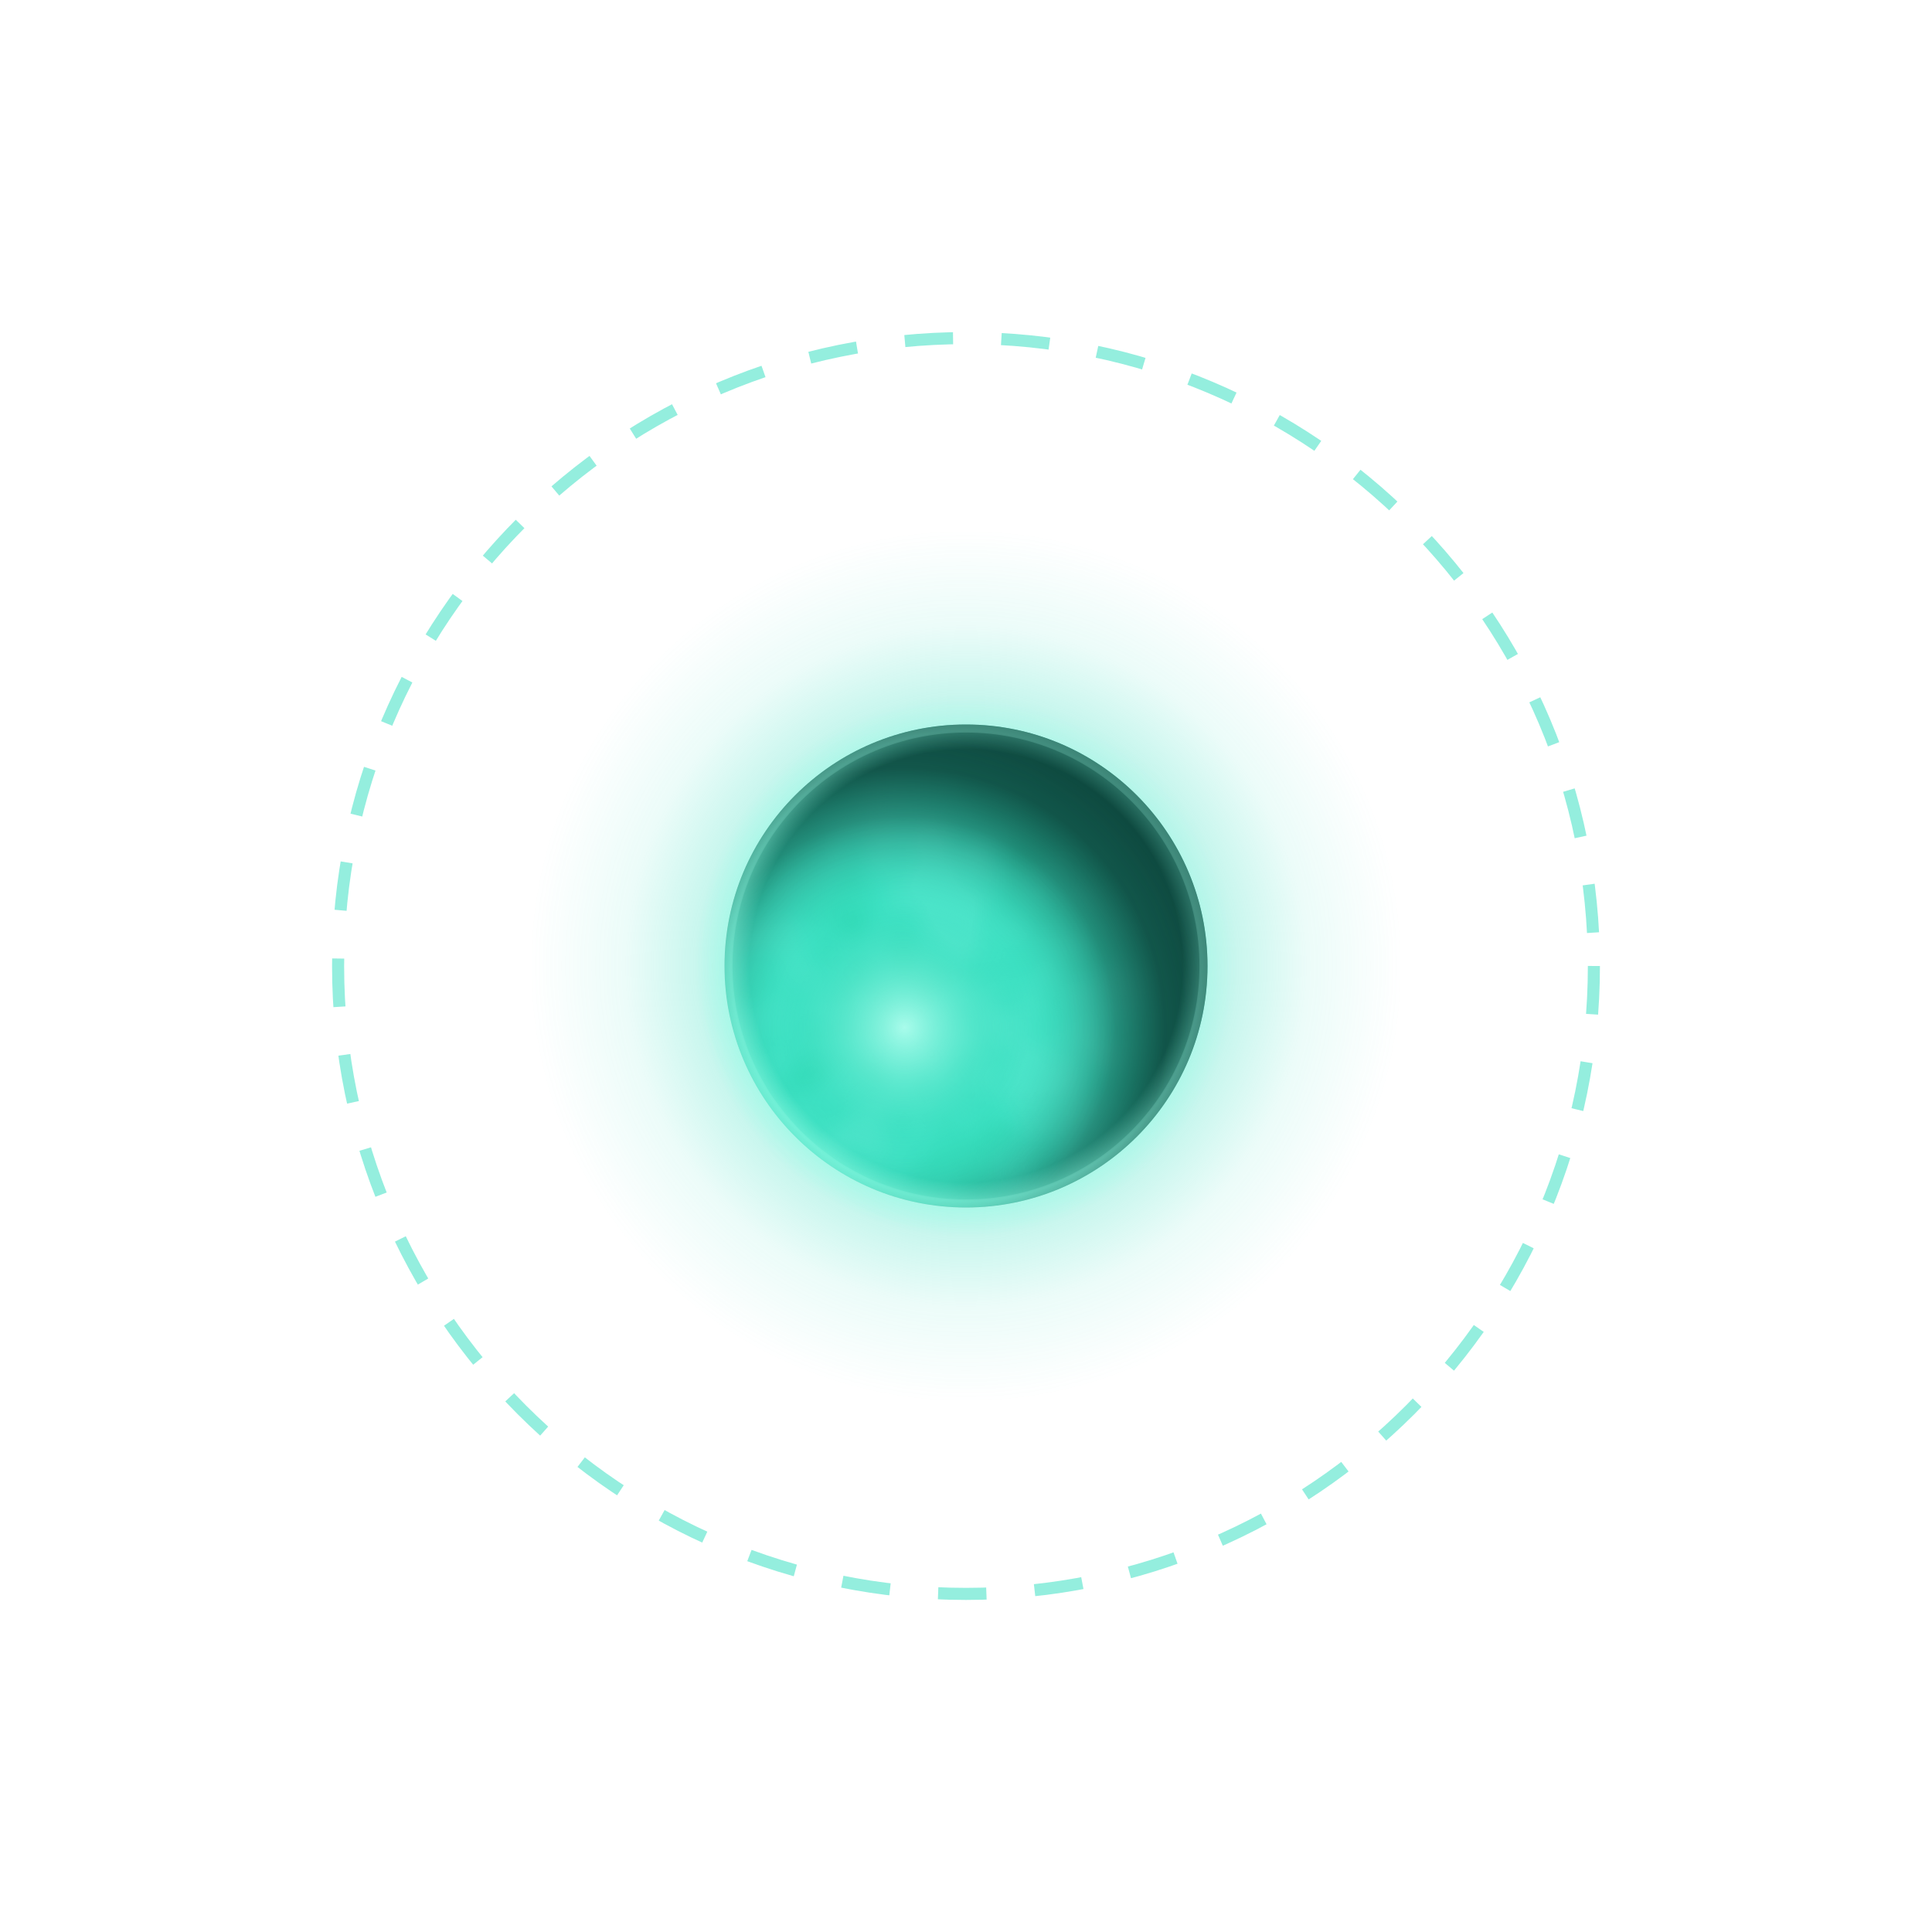
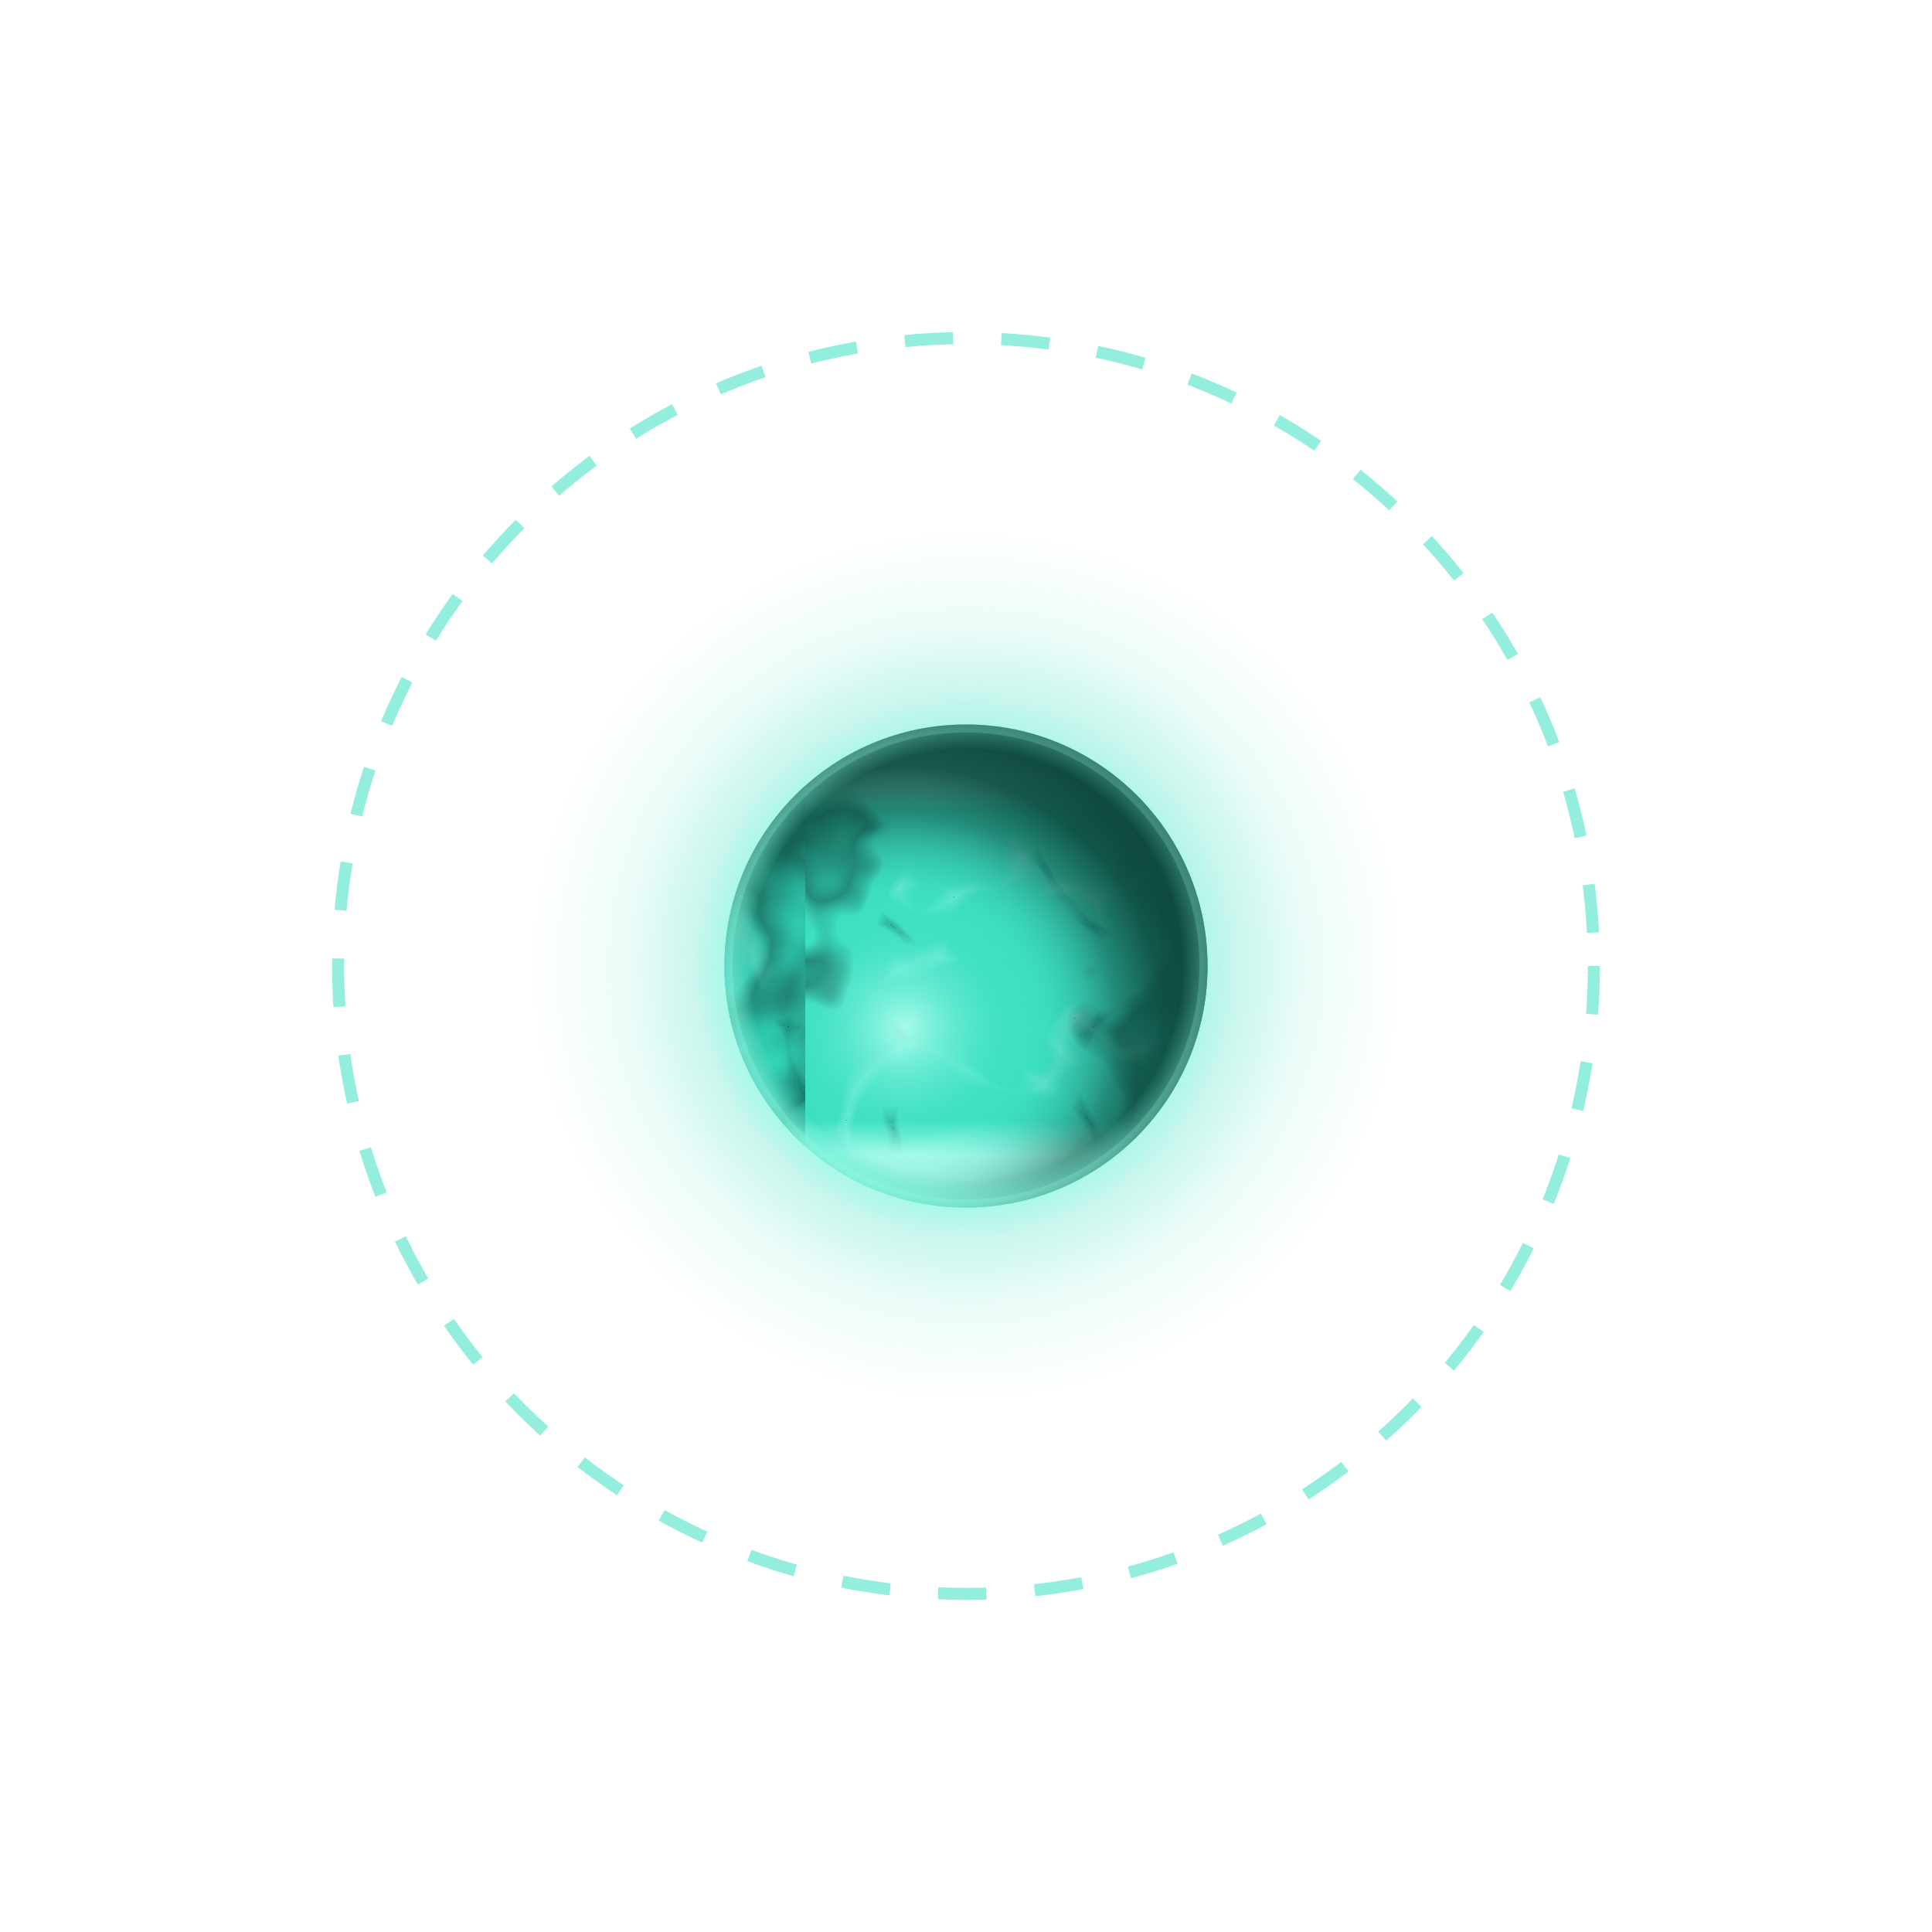
<svg xmlns="http://www.w3.org/2000/svg" width="240" height="240" viewBox="0 0 240 240">
  <defs>
+     <clipPath id="pxClip">
+       <circle r="30" />
+     </clipPath>
    <radialGradient id="pxHalo" cx="0.5" cy="0.5" r="0.5">
      <stop offset="0" stop-color="#3DE0C2" stop-opacity="0.35" />
      <stop offset="0.556" stop-color="#3DE0C2" stop-opacity="0.35" />
      <stop offset="0.78" stop-color="#3DE0C2" stop-opacity="0.10" />
      <stop offset="1" stop-color="#3DE0C2" stop-opacity="0" />
    </radialGradient>
-     <filter id="pxSurface" x="-5%" y="-5%" width="110%" height="110%" color-interpolation-filters="sRGB">
-       <feTurbulence type="fractalNoise" baseFrequency="0.055" numOctaves="3" seed="11" result="pxNoise" />
-       <feColorMatrix in="pxNoise" type="saturate" values="0" result="pxGrey" />
-       <feComponentTransfer in="pxGrey" result="pxGrain">
-         <feFuncR type="linear" slope="3" intercept="-1" />
-         <feFuncG type="linear" slope="3" intercept="-1" />
-         <feFuncB type="linear" slope="3" intercept="-1" />
-         <feFuncA type="linear" slope="0" intercept="0.22" />
+     <filter id="pxSurface" filterUnits="userSpaceOnUse" primitiveUnits="userSpaceOnUse" x="0" y="0" width="376" height="60" color-interpolation-filters="sRGB">
+       <feTurbulence type="fractalNoise" baseFrequency="0.035" numOctaves="4" seed="11" stitchTiles="stitch" x="0" y="0" width="188" height="60" result="pxN1" />
+       <feTile in="pxN1" x="0" y="0" width="376" height="60" result="pxN" />
+       <feColorMatrix in="pxN" type="matrix" values="0 0 0 0 0.055  0 0 0 0 0.290  0 0 0 0 0.251  0 0 0 1 0" result="pxBasinRGB" />
+       <feComponentTransfer in="pxBasinRGB" result="pxBasinCut">
+         <feFuncA type="linear" slope="12" intercept="-6.508" />
      </feComponentTransfer>
-       <feBlend in="pxGrain" in2="SourceGraphic" mode="soft-light" result="pxShaded" />
-       <feComposite in="pxShaded" in2="SourceGraphic" operator="in" />
+       <feComponentTransfer in="pxBasinCut" result="pxBasin">
+         <feFuncA type="linear" slope="0.60" intercept="0" />
+       </feComponentTransfer>
+       <feTurbulence type="turbulence" baseFrequency="0.040" numOctaves="2" seed="11" stitchTiles="stitch" x="0" y="0" width="188" height="60" result="pxV1" />
+       <feTile in="pxV1" x="0" y="0" width="376" height="60" result="pxV" />
+       <feColorMatrix in="pxV" type="matrix" values="0 0 0 0 0.055  0 0 0 0 0.290  0 0 0 0 0.251  0 0 0 1 0" result="pxVeinRGB" />
+       <feComponentTransfer in="pxVeinRGB" result="pxVeinCut">
+         <feFuncA type="linear" slope="-14.29" intercept="1" />
+       </feComponentTransfer>
+       <feComponentTransfer in="pxVeinCut" result="pxVein">
+         <feFuncA type="linear" slope="0.35" intercept="0" />
+       </feComponentTransfer>
+       <feMerge>
+         <feMergeNode in="SourceGraphic" />
+         <feMergeNode in="pxBasin" />
+         <feMergeNode in="pxVein" />
+       </feMerge>
    </filter>
+     <filter id="pxWisp" filterUnits="userSpaceOnUse" primitiveUnits="userSpaceOnUse" x="0" y="0" width="376" height="60" color-interpolation-filters="sRGB">
+       <feTurbulence type="turbulence" baseFrequency="0.050" numOctaves="2" seed="23" stitchTiles="stitch" x="0" y="0" width="188" height="60" result="pxW1" />
+       <feTile in="pxW1" x="0" y="0" width="376" height="60" result="pxW" />
+       <feColorMatrix in="pxW" type="matrix" values="0 0 0 0 0.710  0 0 0 0 1  0 0 0 0 0.941  0 0 0 1 0" result="pxWispRGB" />
+       <feComponentTransfer in="pxWispRGB" result="pxWispCut">
+         <feFuncA type="linear" slope="-8.7" intercept="1" />
+       </feComponentTransfer>
+       <feComponentTransfer in="pxWispCut">
+         <feFuncA type="linear" slope="0.35" intercept="0" />
+       </feComponentTransfer>
+     </filter>
+     <linearGradient id="pxCapN" x1="0" y1="0" x2="0" y2="1">
+       <stop offset="0" stop-color="#B5FFF0" stop-opacity="1" />
+       <stop offset="0.6" stop-color="#B5FFF0" stop-opacity="0.9" />
+       <stop offset="1" stop-color="#B5FFF0" stop-opacity="0" />
+     </linearGradient>
+     <linearGradient id="pxCapS" x1="0" y1="1" x2="0" y2="0">
+       <stop offset="0" stop-color="#B5FFF0" stop-opacity="1" />
+       <stop offset="0.6" stop-color="#B5FFF0" stop-opacity="0.9" />
+       <stop offset="1" stop-color="#B5FFF0" stop-opacity="0" />
+     </linearGradient>
+     <radialGradient id="pxSquash" gradientUnits="userSpaceOnUse" cx="0" cy="0" r="30">
+       <stop offset="0.88" stop-color="#3DE0C2" stop-opacity="0" />
+       <stop offset="1" stop-color="#3DE0C2" stop-opacity="0.45" />
+     </radialGradient>
    <radialGradient id="pxShade" gradientUnits="userSpaceOnUse" cx="-7.64" cy="7.64" r="37.5">
      <stop offset="0" stop-color="#B5FFF0" stop-opacity="0.90" />
      <stop offset="0.40" stop-color="#3DE0C2" stop-opacity="0" />
      <stop offset="0.70" stop-color="#0E4A40" stop-opacity="0.55" />
      <stop offset="0.86" stop-color="#0E4A40" stop-opacity="0.92" />
      <stop offset="1" stop-color="#0E4A40" stop-opacity="1" />
    </radialGradient>
    <radialGradient id="pxRim" gradientUnits="userSpaceOnUse" cx="0" cy="0" r="33.6">
      <stop offset="0" stop-color="#8FFFE6" stop-opacity="0" />
      <stop offset="0.80" stop-color="#8FFFE6" stop-opacity="0" />
      <stop offset="0.87" stop-color="#8FFFE6" stop-opacity="0.55" />
      <stop offset="0.92" stop-color="#8FFFE6" stop-opacity="0.30" />
      <stop offset="1" stop-color="#8FFFE6" stop-opacity="0" />
    </radialGradient>
    <linearGradient id="pxRimLit" gradientUnits="userSpaceOnUse" x1="-23.76" y1="23.76" x2="23.76" y2="-23.76">
      <stop offset="0" stop-color="#FFFFFF" stop-opacity="1" />
      <stop offset="1" stop-color="#FFFFFF" stop-opacity="0.35" />
    </linearGradient>
    <mask id="pxRimMask" mask-type="alpha" maskUnits="userSpaceOnUse" x="-36" y="-36" width="72" height="72">
      <rect x="-36" y="-36" width="72" height="72" fill="url(#pxRimLit)" />
    </mask>
  </defs>
  <g id="planetX" transform="translate(120 120)">
-     <circle r="54" fill="url(#pxHalo)" />
-     <circle r="30" fill="#3DE0C2" filter="url(#pxSurface)" />
+     <circle r="54" fill="url(#pxHalo)">
+       <animateTransform attributeName="transform" type="scale" values="1;1.04;1;0.96;1" keyTimes="0;0.25;0.5;0.75;1" calcMode="spline" keySplines="0.42 0 0.58 1;0.42 0 0.58 1;0.42 0 0.58 1;0.42 0 0.58 1" dur="2.4s" repeatCount="indefinite" />
+     </circle>
+     <circle r="30" fill="#3DE0C2" />
+     <g clip-path="url(#pxClip)">
+       <g id="pxSurfaceAnim">
+         <animateTransform attributeName="transform" type="translate" from="0 0" to="188 0" dur="120s" repeatCount="indefinite" />
+         <g id="pxSurfaceStrip" transform="translate(-258 -30)">
+           <rect width="376" height="60" fill="#3DE0C2" filter="url(#pxSurface)" />
+           <rect width="376" height="10.8" fill="url(#pxCapN)" />
+           <rect y="49.2" width="376" height="10.8" fill="url(#pxCapS)" />
+         </g>
+       </g>
+       <g id="pxWispAnim">
+         <animateTransform attributeName="transform" type="translate" from="0 0" to="188 0" dur="80s" repeatCount="indefinite" />
+         <g id="pxWispStrip" transform="translate(-218 -30)">
+           <rect width="376" height="60" fill="#B5FFF0" filter="url(#pxWisp)" />
+         </g>
+       </g>
+     </g>
+     <circle r="30" fill="url(#pxSquash)" />
    <circle r="30" fill="url(#pxShade)" />
    <circle r="29.5" fill="none" stroke="#B5FFF0" stroke-opacity="0.18" stroke-width="1" />
    <circle r="33.6" fill="url(#pxRim)" mask="url(#pxRimMask)" />
-     <circle r="78" fill="none" stroke="#3DE0C2" stroke-opacity="0.55" stroke-width="1.5" stroke-dasharray="6 6" />
+     <circle r="78" fill="none" stroke="#3DE0C2" stroke-opacity="0.55" stroke-width="1.5" stroke-dasharray="6 6">
+       <animate attributeName="stroke-dashoffset" from="0" to="-12" dur="1s" repeatCount="indefinite" />
+       <animate attributeName="stroke-opacity" values="0.55;0.70;0.55;0.35;0.55" keyTimes="0;0.25;0.5;0.75;1" calcMode="spline" keySplines="0.42 0 0.58 1;0.42 0 0.58 1;0.42 0 0.58 1;0.42 0 0.58 1" dur="2.4s" repeatCount="indefinite" />
+       <animate attributeName="r" values="78;80;78;76;78" keyTimes="0;0.25;0.5;0.75;1" calcMode="spline" keySplines="0.42 0 0.58 1;0.42 0 0.58 1;0.42 0 0.58 1;0.42 0 0.58 1" dur="2.4s" repeatCount="indefinite" />
+     </circle>
  </g>
</svg>
